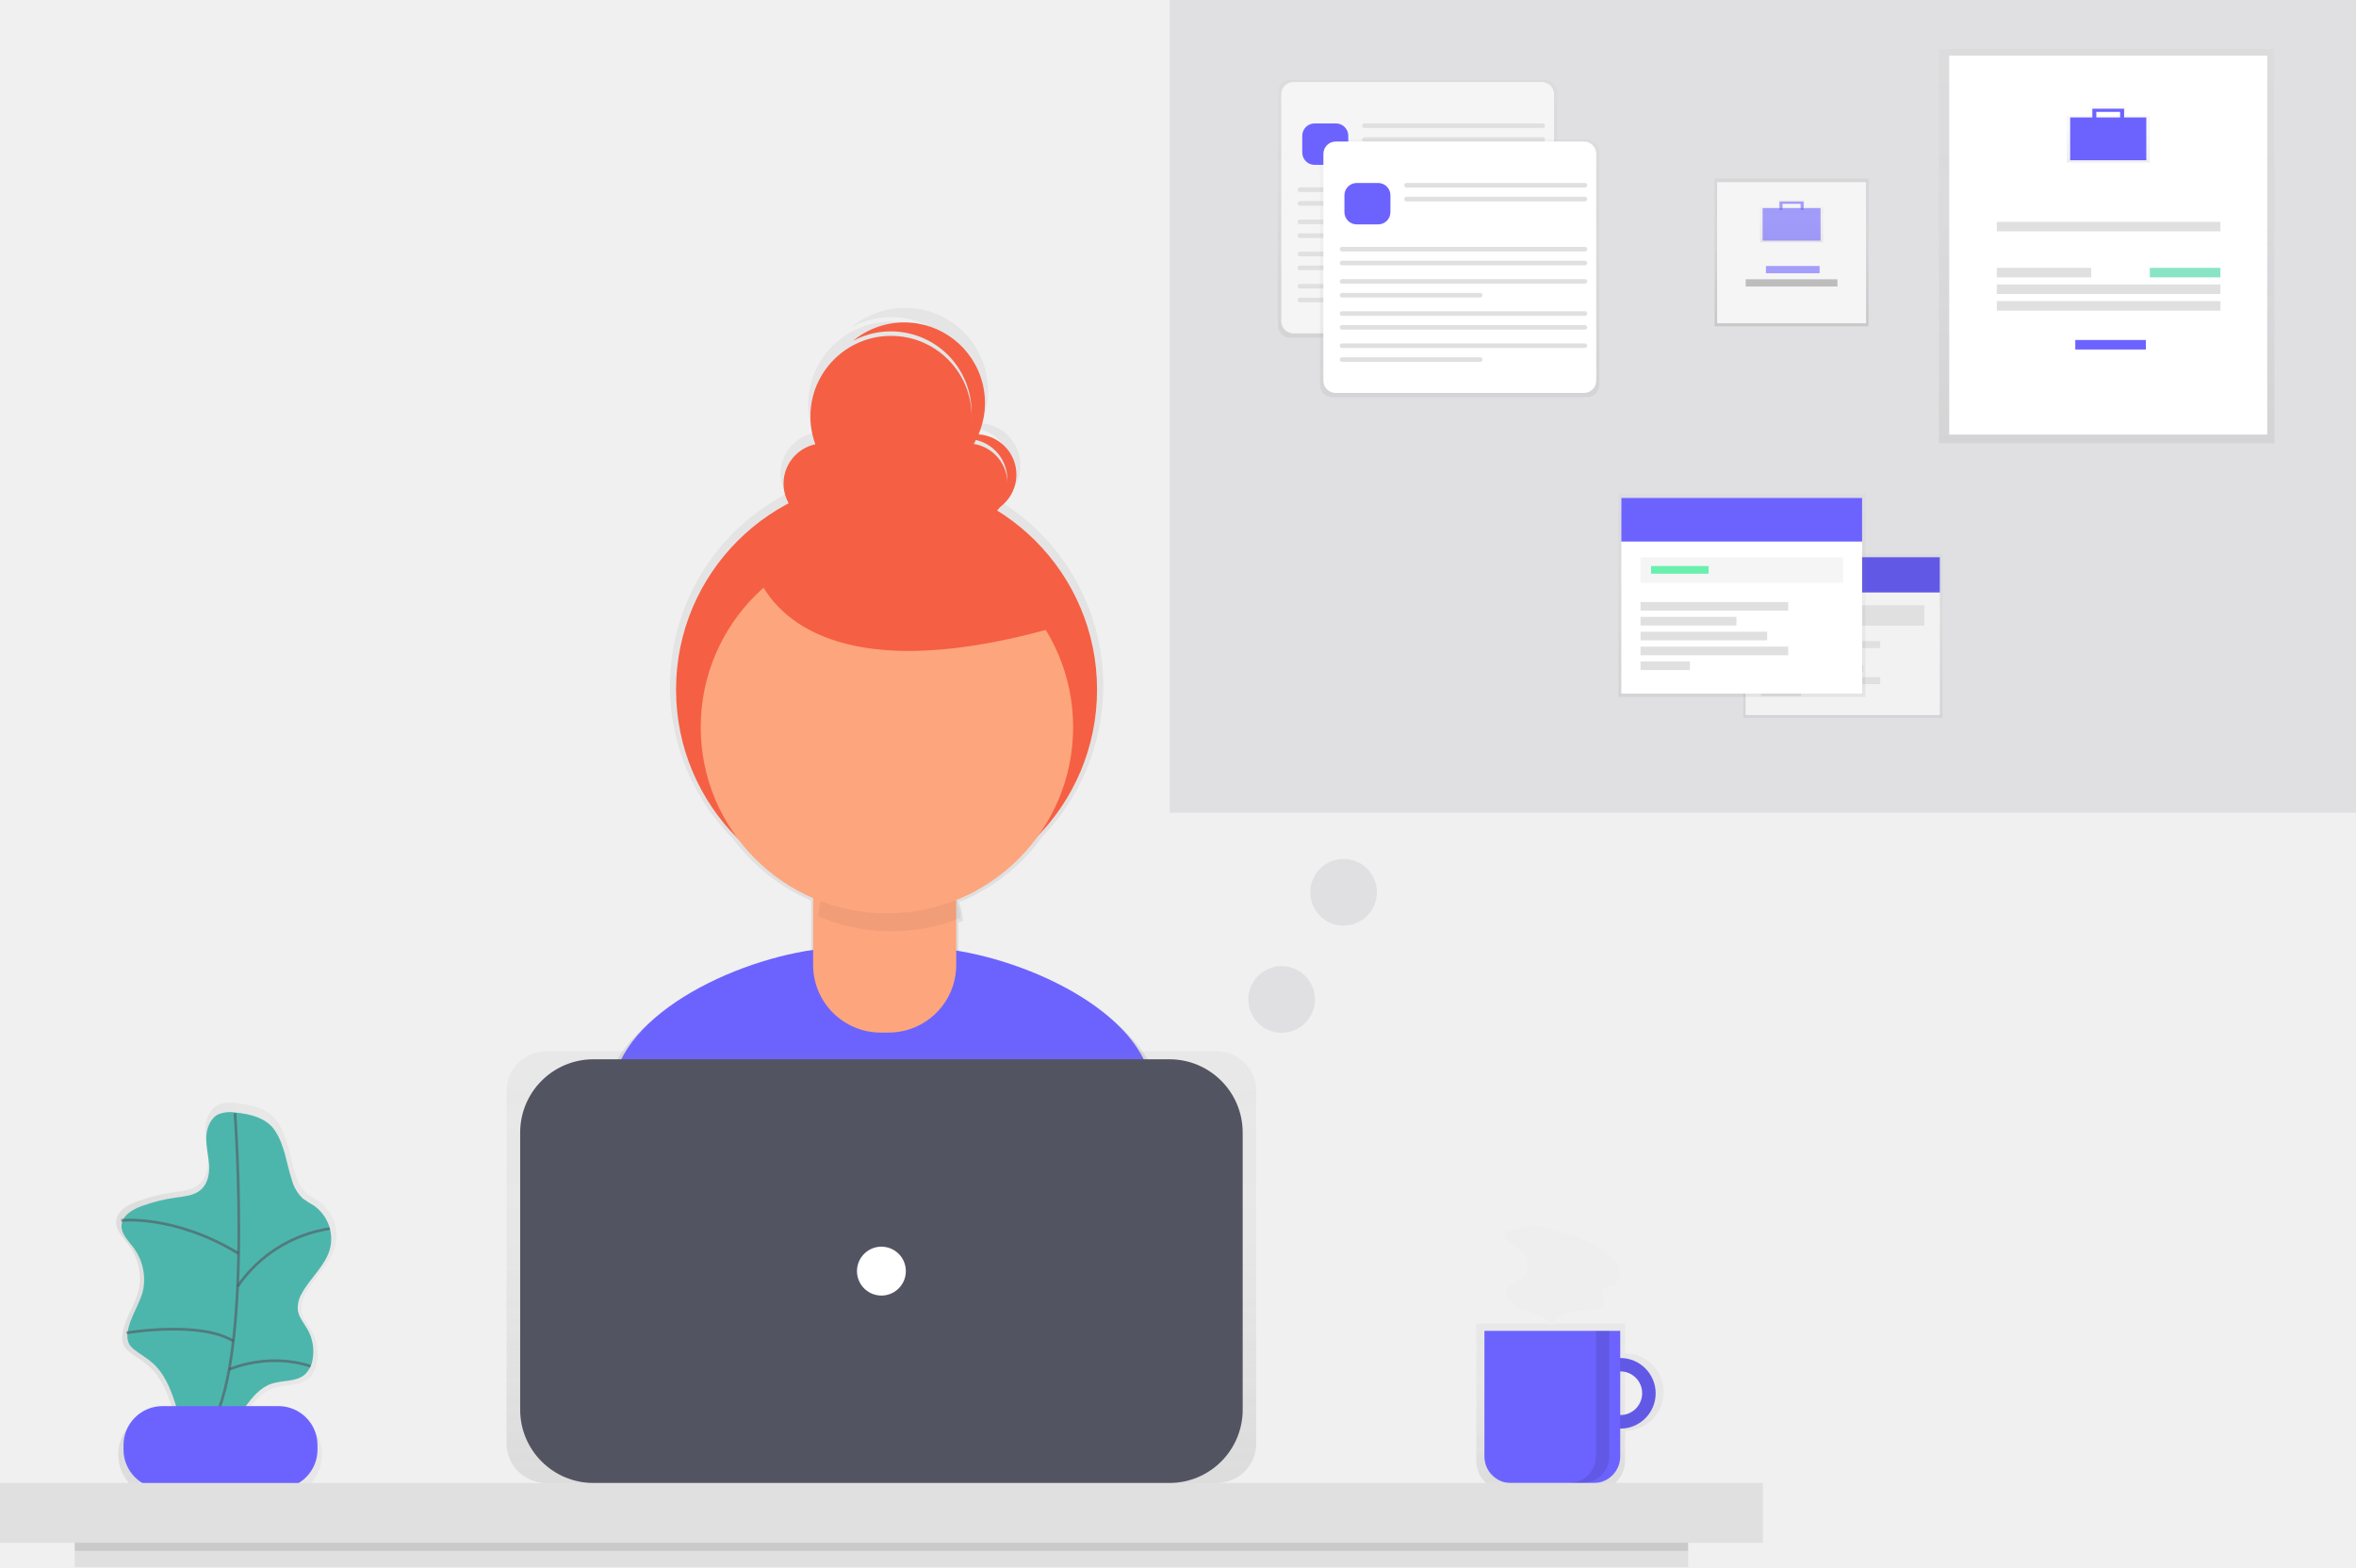
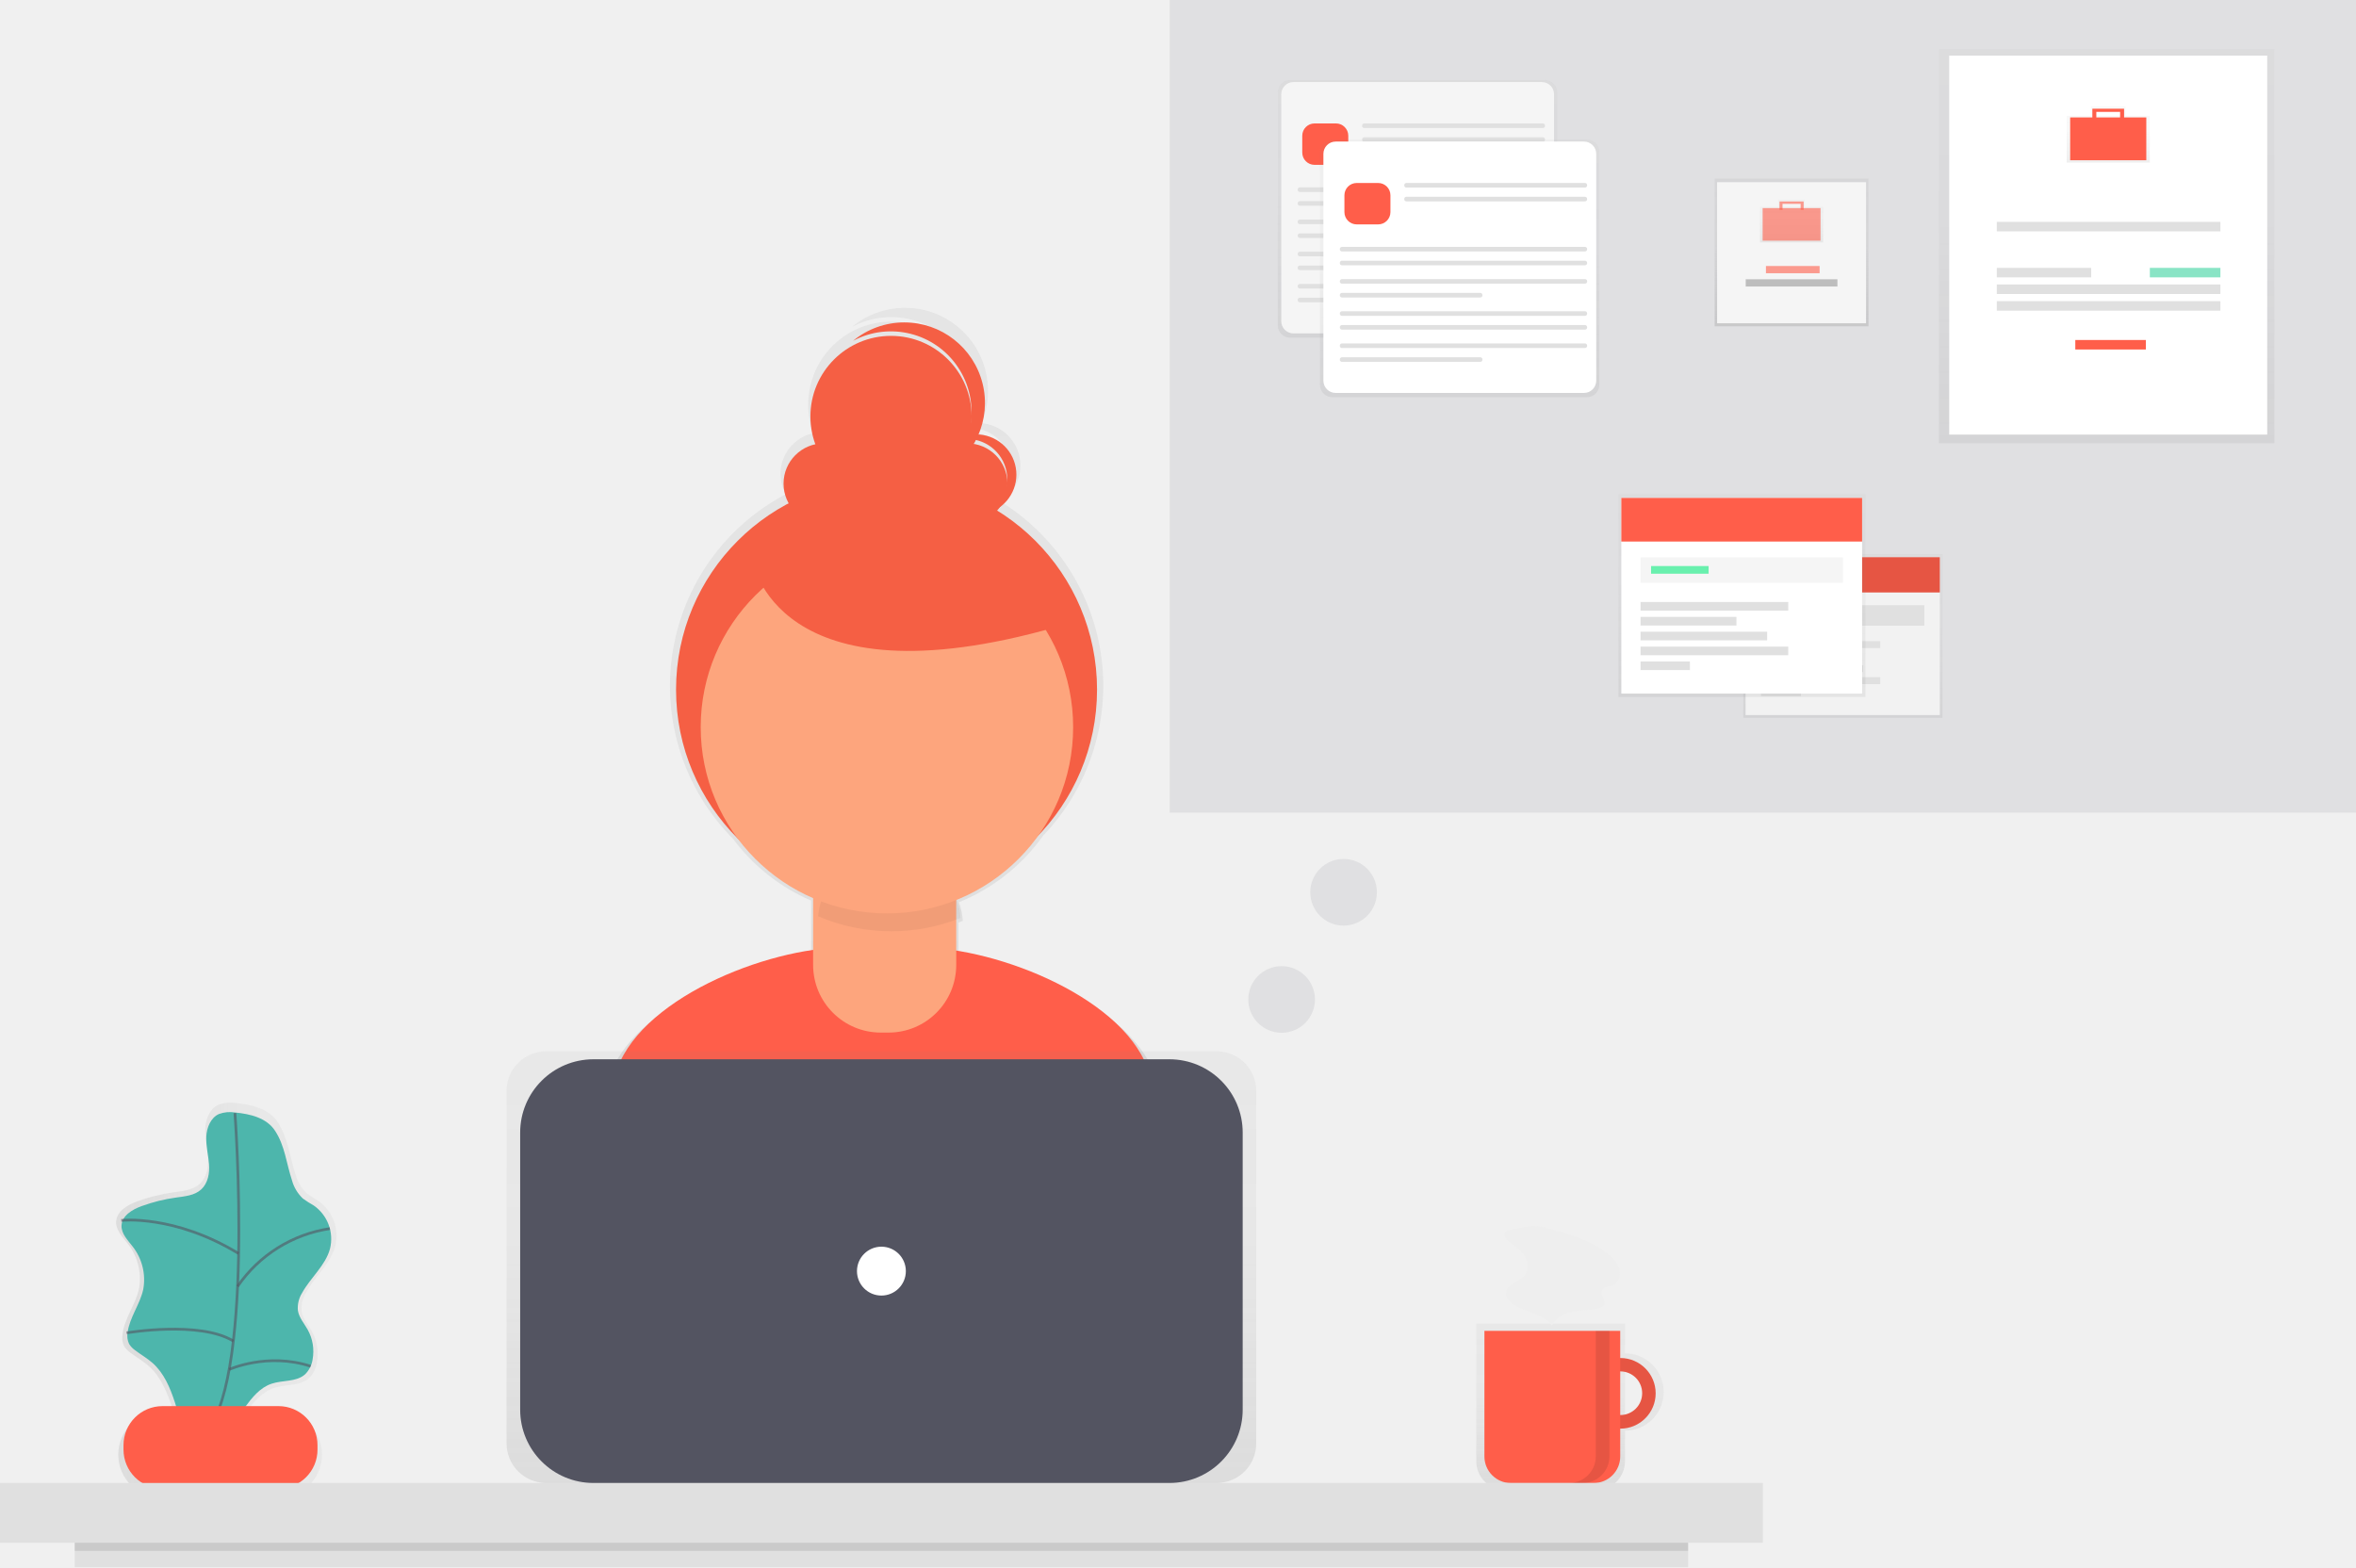
<svg xmlns="http://www.w3.org/2000/svg" xmlns:xlink="http://www.w3.org/1999/xlink" id="4771386c-1c5b-4872-9ac2-486c3b56cfa9" data-name="Layer 1" width="862.84" height="574" viewBox="0 0 862.84 574">
  <defs>
    <linearGradient id="3fbb5603-b968-4e5d-a6aa-a77eb8d45962" x1="491.81" y1="649.09" x2="491.81" y2="275.78" gradientUnits="userSpaceOnUse">
      <stop offset="0" stop-color="gray" stop-opacity="0.25" />
      <stop offset="0.54" stop-color="gray" stop-opacity="0.12" />
      <stop offset="1" stop-color="gray" stop-opacity="0.1" />
    </linearGradient>
    <linearGradient id="6c5574c6-5e13-40e9-a921-c6483adbc5a4" x1="211.11" y1="639.3" x2="291.83" y2="639.3" xlink:href="#3fbb5603-b968-4e5d-a6aa-a77eb8d45962" />
    <linearGradient id="c1ae2d59-6f06-493e-bc67-bbe3f342ee9a" x1="743.56" y1="708.81" x2="743.56" y2="647.8" xlink:href="#3fbb5603-b968-4e5d-a6aa-a77eb8d45962" />
    <linearGradient id="42210206-7031-48fa-9019-94a74cadb7f5" x1="322.8" y1="543.16" x2="322.8" y2="385.06" xlink:href="#3fbb5603-b968-4e5d-a6aa-a77eb8d45962" />
    <linearGradient id="2e549cc1-e889-41b4-bd8b-1808acd7f7a6" x1="519.12" y1="123.68" x2="519.12" y2="29.32" xlink:href="#3fbb5603-b968-4e5d-a6aa-a77eb8d45962" />
    <linearGradient id="ece8db58-989d-4dce-a503-1d13bb16c502" x1="534.56" y1="145.48" x2="534.56" y2="51.12" xlink:href="#3fbb5603-b968-4e5d-a6aa-a77eb8d45962" />
    <linearGradient id="96b33426-4479-4a92-ae42-6df6d6acfbfd" x1="656.13" y1="119.52" x2="656.13" y2="65.4" xlink:href="#3fbb5603-b968-4e5d-a6aa-a77eb8d45962" />
    <linearGradient id="d6fd8f6a-b8f7-4221-8d65-1bd626dc6feb" x1="824.71" y1="251.81" x2="824.71" y2="236.13" xlink:href="#3fbb5603-b968-4e5d-a6aa-a77eb8d45962" />
    <linearGradient id="76cd2d1a-7d71-47e8-b096-b841f2959633" x1="771.51" y1="162.36" x2="771.51" y2="18.04" xlink:href="#3fbb5603-b968-4e5d-a6aa-a77eb8d45962" />
    <linearGradient id="f14a0f0c-b82f-439a-aed6-6e59cdf167fc" x1="940.67" y1="222.57" x2="940.67" y2="201.95" xlink:href="#3fbb5603-b968-4e5d-a6aa-a77eb8d45962" />
    <linearGradient id="d3ea7720-6544-4ce6-a000-7190b224f6d3" x1="674.92" y1="262.9" x2="674.92" y2="202.96" xlink:href="#3fbb5603-b968-4e5d-a6aa-a77eb8d45962" />
    <linearGradient id="109d6f30-2103-4397-8d77-cdd3434d033d" x1="637.96" y1="255.27" x2="637.96" y2="180.97" xlink:href="#3fbb5603-b968-4e5d-a6aa-a77eb8d45962" />
  </defs>
  <path d="M592.51,559.45c-6.7-24.31-43.89-42.23-72.91-46.86V500.91l1.6-.62a25.8,25.8,0,0,0-1.39-6.84A70.43,70.43,0,0,0,550.67,469,79.36,79.36,0,0,0,535,346.7,15.57,15.57,0,0,0,528,318a30.39,30.39,0,0,0-47.31-35.31,30.38,30.38,0,0,1,44.65,26.83c0,.27,0,.53,0,.79a30.39,30.39,0,1,0-58.9,11.37A15.19,15.19,0,0,0,456.4,344,79.36,79.36,0,0,0,437,470.18a70.45,70.45,0,0,0,28.62,22.68v19.47c-29.33,4.19-67.95,22.44-74.69,47.35-5.88,21.71-12.16,45.55-15.28,59.55,26.77,18.81,82.94,29.86,118.15,29.86,33.45,0,88.12-10,114.1-27.1C605.12,606.61,598.65,581.72,592.51,559.45ZM538.89,334.87c0,.28,0,.55,0,.82a15.2,15.2,0,0,0-12.62-14.11q.44-.75.84-1.52A15.2,15.2,0,0,1,538.89,334.87Z" transform="translate(-168.58 -163)" fill="url(#3fbb5603-b968-4e5d-a6aa-a77eb8d45962)" />
-   <path d="M493.78,643.77c32.5,0,85.61-9.69,110.85-26.33-2.73-14.94-9-39.12-15-60.76-7.59-27.56-55.51-46.66-84.1-46.66H478c-28.67,0-76.66,19.22-84.16,46.89C388.13,578,382,601.17,379,614.77,405,633,459.58,643.77,493.78,643.77Z" transform="translate(-168.58 -163)" fill="#6c63ff" />
+   <path d="M493.78,643.77c32.5,0,85.61-9.69,110.85-26.33-2.73-14.94-9-39.12-15-60.76-7.59-27.56-55.51-46.66-84.1-46.66H478c-28.67,0-76.66,19.22-84.16,46.89C388.13,578,382,601.17,379,614.77,405,633,459.58,643.77,493.78,643.77Z" transform="translate(-168.58 -163)" fill="#FF5E4A" />
  <circle cx="324.68" cy="252.59" r="77.09" fill="#f55f44" />
  <path d="M303.87,306.18H344.2a6,6,0,0,1,6,6v41.24a24.78,24.78,0,0,1-24.78,24.78h-2.85a24.78,24.78,0,0,1-24.78-24.78V312.22a6,6,0,0,1,6-6Z" fill="#fda57d" />
  <path d="M495,504.1a68,68,0,0,0,25.34-4.88,25.11,25.11,0,0,0-25-23.48h-2.15a25.12,25.12,0,0,0-25,22.86A68,68,0,0,0,495,504.1Z" transform="translate(-168.58 -163)" opacity="0.05" />
  <circle cx="324.82" cy="266.34" r="68.2" fill="#fda57d" />
  <circle cx="301.72" cy="177.14" r="14.76" fill="#f55f44" />
  <circle cx="354.2" cy="177.14" r="14.76" fill="#f55f44" />
  <circle cx="326.32" cy="152.54" r="29.52" fill="#f55f44" />
  <path d="M526.06,322.1a14.69,14.69,0,0,0-8.24,2.51A14.76,14.76,0,0,1,531,350.75a14.75,14.75,0,0,0-5-28.65Z" transform="translate(-168.58 -163)" fill="#f55f44" />
  <path d="M499.82,281.09A29.4,29.4,0,0,0,481,287.83a29.52,29.52,0,0,1,32.63,48.85,29.52,29.52,0,0,0-13.86-55.59Z" transform="translate(-168.58 -163)" fill="#f55f44" />
  <path d="M444.05,368s8.2,54.13,111.54,24.6l-50.85-44.29Z" transform="translate(-168.58 -163)" fill="#f55f44" />
  <g opacity="0.7">
    <path d="M291.35,619.44a15.67,15.67,0,0,0-6.21-16.62,46.3,46.3,0,0,1-4.16-2.69,15.13,15.13,0,0,1-4.17-7c-2.09-6.26-2.74-13.29-6.4-18.95-3.33-5.15-9.81-6.66-15.56-7.17a12.35,12.35,0,0,0-6.21.58c-3.2,1.45-4.73,5.23-4.88,8.75s.77,7,1,10.49-.4,7.37-3,9.75-6.3,2.66-9.73,3.14A64.42,64.42,0,0,0,218.86,603c-3.58,1.3-7.57,3.66-7.74,7.47-.14,3.11,2.37,5.6,4.26,8.07A20.65,20.65,0,0,1,219.47,635c-1.22,5.8-5.29,10.77-6,16.65A7.23,7.23,0,0,0,214,656a8,8,0,0,0,2.23,2.36c2.21,1.71,4.68,3.08,6.78,4.94,4.37,3.87,6.73,9.48,8.55,15,.18.53.33,1.07.5,1.61h-4.29a15.92,15.92,0,0,0-15.88,15.88h0a15.92,15.92,0,0,0,15.88,15.88h42.86a15.92,15.92,0,0,0,15.88-15.88h0A15.92,15.92,0,0,0,270.66,680H258.91c2.78-3.72,5.68-7.22,10-8.65s9.48-.59,12.84-3.58a10.07,10.07,0,0,0,2.91-5.77,17.2,17.2,0,0,0-1.88-11.42c-1.35-2.41-3.33-4.6-3.76-7.33a10.87,10.87,0,0,1,1.62-6.77C283.86,630.52,289.6,625.95,291.35,619.44Z" transform="translate(-168.58 -163)" fill="url(#6c5574c6-5e13-40e9-a921-c6483adbc5a4)" />
  </g>
  <path d="M254.68,570.47a11.76,11.76,0,0,0-5.91.55c-3.05,1.38-4.5,5-4.64,8.33s.73,6.65,1,10-.38,7-2.84,9.28-6,2.53-9.27,3a61.35,61.35,0,0,0-12.56,3.12c-3.41,1.24-7.21,3.48-7.37,7.11-.13,3,2.26,5.33,4.06,7.69a19.67,19.67,0,0,1,3.9,15.65c-1.16,5.52-5,10.26-5.74,15.86a6.88,6.88,0,0,0,.56,4.19,7.66,7.66,0,0,0,2.12,2.25c2.11,1.63,4.46,2.94,6.45,4.7,4.16,3.68,6.41,9,8.15,14.31a115.87,115.87,0,0,1,4,15.87c3.58-2.3,8.21-2.27,12-4.15,8.14-4,10.88-15.55,19.47-18.43,4.07-1.36,9-.56,12.23-3.41a9.59,9.59,0,0,0,2.78-5.5A16.38,16.38,0,0,0,281.26,650c-1.29-2.3-3.17-4.38-3.58-7a10.35,10.35,0,0,1,1.54-6.45c3.09-5.62,8.55-10,10.22-16.17a14.93,14.93,0,0,0-5.92-15.82,44.09,44.09,0,0,1-4-2.56,14.41,14.41,0,0,1-4-6.66c-2-6-2.61-12.65-6.1-18C266.33,572.39,260.16,571,254.68,570.47Z" transform="translate(-168.58 -163)" fill="#4db6ac" />
  <path d="M254.62,570.67S262.18,672,242.53,689.35" transform="translate(-168.58 -163)" fill="none" stroke="#535461" stroke-miterlimit="10" opacity="0.6" />
-   <rect x="45.23" y="515.01" width="71.05" height="30.24" rx="14.3" ry="14.3" fill="#6c63ff" />
+   <rect x="45.23" y="515.01" width="71.05" height="30.24" rx="14.3" ry="14.3" fill="#FF5E4A" />
  <path d="M213,610s19.33-2.26,42.92,12.1" transform="translate(-168.58 -163)" fill="none" stroke="#535461" stroke-miterlimit="10" opacity="0.6" />
  <path d="M255.6,634.17A49.93,49.93,0,0,1,289.39,613" transform="translate(-168.58 -163)" fill="none" stroke="#535461" stroke-miterlimit="10" opacity="0.6" />
  <path d="M214.94,651.18s26.79-4.54,39.1,3" transform="translate(-168.58 -163)" fill="none" stroke="#535461" stroke-miterlimit="10" opacity="0.6" />
  <path d="M252.51,664.59s14-6.36,29.8-1.19" transform="translate(-168.58 -163)" fill="none" stroke="#535461" stroke-miterlimit="10" opacity="0.6" />
  <g opacity="0.7">
    <path d="M763.71,658.7V647.8H709.24v50.39a10.62,10.62,0,0,0,10.62,10.62h33.23a10.62,10.62,0,0,0,10.62-10.62V687a14.16,14.16,0,1,0,0-28.33Zm0,22.88V664.14a8.72,8.72,0,1,1,0,17.43Z" transform="translate(-168.58 -163)" fill="url(#c1ae2d59-6f06-493e-bc67-bbe3f342ee9a)" />
  </g>
-   <path d="M762,660.4a12.93,12.93,0,1,0,12.93,12.93A12.93,12.93,0,0,0,762,660.4Zm0,20.89a8,8,0,1,1,8-8A8,8,0,0,1,762,681.29Z" transform="translate(-168.58 -163)" fill="#6c63ff" />
+   <path d="M762,660.4a12.93,12.93,0,1,0,12.93,12.93A12.93,12.93,0,0,0,762,660.4Zm0,20.89a8,8,0,1,1,8-8A8,8,0,0,1,762,681.29Z" transform="translate(-168.58 -163)" fill="#FF5E4A" />
  <path d="M762,660.4a12.93,12.93,0,1,0,12.93,12.93A12.93,12.93,0,0,0,762,660.4Zm0,20.89a8,8,0,1,1,8-8A8,8,0,0,1,762,681.29Z" transform="translate(-168.58 -163)" opacity="0.1" />
-   <path d="M543.64,487.45h49.74a0,0,0,0,1,0,0v46a9.75,9.75,0,0,1-9.75,9.75H553.39a9.75,9.75,0,0,1-9.75-9.75v-46A0,0,0,0,1,543.64,487.45Z" fill="#6c63ff" />
+   <path d="M543.64,487.45h49.74a0,0,0,0,1,0,0v46a9.75,9.75,0,0,1-9.75,9.75H553.39a9.75,9.75,0,0,1-9.75-9.75v-46A0,0,0,0,1,543.64,487.45Z" fill="#FF5E4A" />
  <rect y="543.16" width="645.61" height="21.88" fill="#e0e0e0" />
  <g opacity="0.7">
    <rect x="185.52" y="385.06" width="274.56" height="158.1" rx="14.5" ry="14.5" fill="url(#42210206-7031-48fa-9019-94a74cadb7f5)" />
  </g>
  <rect x="190.5" y="387.98" width="264.61" height="155.18" rx="26.84" ry="26.84" fill="#535461" />
  <circle cx="322.8" cy="465.57" r="8.95" fill="#fff" />
  <rect x="27.36" y="565.05" width="590.89" height="8.95" fill="#e0e0e0" />
  <rect x="27.36" y="565.05" width="590.89" height="2.98" opacity="0.1" />
  <path d="M753,650.45v46a9.7,9.7,0,0,1-9.7,9.7h5a9.7,9.7,0,0,0,9.7-9.7v-46Z" transform="translate(-168.58 -163)" opacity="0.1" />
  <path d="M722,613.37a2.9,2.9,0,0,0-2.2,1.12c-.65,1.18.53,2.52,1.61,3.33,2,1.5,4.09,3,5.45,5.07s1.78,5,.3,7c-1.93,2.62-6.55,3.19-7,6.41-.29,2.07,1.5,3.84,3.32,4.88,4.48,2.57,10.26,3.25,13.5,7.27,1.34-2.76,4.35-4.36,7.34-5s6.1-.63,9.14-1.09A3.16,3.16,0,0,0,756,641c.85-1.72-1.57-3.79-.73-5.51.64-1.32,2.5-1.21,3.86-1.74,2.22-.86,3.13-3.71,2.5-6s-2.41-4.09-4.28-5.56c-5-4-11.1-6.29-17.23-8-2.85-.78-6.2-2-9.16-2.12S724.86,612.89,722,613.37Z" transform="translate(-168.58 -163)" fill="#eee" />
  <rect x="428.37" width="434.48" height="297.67" fill="#535461" opacity="0.1" />
  <g opacity="0.5">
    <rect x="467.98" y="29.32" width="102.28" height="94.36" rx="4.5" ry="4.5" fill="url(#2e549cc1-e889-41b4-bd8b-1808acd7f7a6)" />
  </g>
  <rect x="469.23" y="30.05" width="99.92" height="92.07" rx="4.5" ry="4.5" fill="#f5f5f5" />
-   <rect x="476.93" y="45.21" width="16.85" height="15.17" rx="4.5" ry="4.5" fill="#6c63ff" />
+   <rect x="476.93" y="45.21" width="16.85" height="15.17" rx="4.5" ry="4.5" fill="#FF5E4A" />
  <rect x="498.84" y="45.21" width="66.99" height="1.69" rx="0.8" ry="0.8" fill="#e0e0e0" />
  <rect x="498.84" y="50.27" width="66.99" height="1.69" rx="0.8" ry="0.8" fill="#e0e0e0" />
  <rect x="475.25" y="68.62" width="90.58" height="1.69" rx="0.8" ry="0.8" fill="#e0e0e0" />
  <rect x="475.25" y="73.67" width="90.58" height="1.69" rx="0.8" ry="0.8" fill="#e0e0e0" />
  <rect x="475.25" y="80.41" width="90.58" height="1.69" rx="0.8" ry="0.8" fill="#e0e0e0" />
  <rect x="475.25" y="85.47" width="52.24" height="1.69" rx="0.8" ry="0.8" fill="#e0e0e0" />
  <rect x="475.25" y="92.19" width="90.58" height="1.69" rx="0.8" ry="0.8" fill="#e0e0e0" />
  <rect x="475.25" y="97.25" width="90.58" height="1.69" rx="0.8" ry="0.8" fill="#e0e0e0" />
  <rect x="475.25" y="103.99" width="90.58" height="1.69" rx="0.8" ry="0.8" fill="#e0e0e0" />
  <rect x="475.25" y="109.04" width="52.24" height="1.69" rx="0.8" ry="0.8" fill="#e0e0e0" />
  <g opacity="0.5">
    <rect x="483.42" y="51.12" width="102.28" height="94.36" rx="4.5" ry="4.5" fill="url(#ece8db58-989d-4dce-a503-1d13bb16c502)" />
  </g>
  <rect x="484.67" y="51.85" width="99.92" height="92.07" rx="4.5" ry="4.5" fill="#fff" />
-   <rect x="492.37" y="67.02" width="16.85" height="15.17" rx="4.5" ry="4.5" fill="#6c63ff" />
+   <rect x="492.37" y="67.02" width="16.85" height="15.17" rx="4.5" ry="4.5" fill="#FF5E4A" />
  <rect x="514.27" y="67.02" width="66.99" height="1.69" rx="0.8" ry="0.8" fill="#e0e0e0" />
  <rect x="514.27" y="72.07" width="66.99" height="1.69" rx="0.8" ry="0.8" fill="#e0e0e0" />
  <rect x="490.68" y="90.42" width="90.58" height="1.69" rx="0.8" ry="0.8" fill="#e0e0e0" />
  <rect x="490.68" y="95.48" width="90.58" height="1.69" rx="0.8" ry="0.8" fill="#e0e0e0" />
  <rect x="490.68" y="102.22" width="90.58" height="1.69" rx="0.8" ry="0.8" fill="#e0e0e0" />
  <rect x="490.68" y="107.27" width="52.24" height="1.69" rx="0.8" ry="0.8" fill="#e0e0e0" />
  <rect x="490.68" y="114" width="90.58" height="1.69" rx="0.8" ry="0.8" fill="#e0e0e0" />
  <rect x="490.68" y="119.05" width="90.58" height="1.69" rx="0.8" ry="0.8" fill="#e0e0e0" />
  <rect x="490.68" y="125.79" width="90.58" height="1.69" rx="0.8" ry="0.8" fill="#e0e0e0" />
  <rect x="490.68" y="130.85" width="52.24" height="1.69" rx="0.8" ry="0.8" fill="#e0e0e0" />
  <rect x="627.96" y="65.4" width="56.33" height="54.12" fill="url(#96b33426-4479-4a92-ae42-6df6d6acfbfd)" />
  <rect x="628.85" y="66.72" width="54.56" height="51.69" fill="#f5f5f5" />
  <g opacity="0.5">
    <path d="M829.53,238.78v-2.65h-9.65v2.65h-6.76v13h23.16v-13Zm-8.45-1.69h7.24v1.69h-7.24Z" transform="translate(-168.58 -163)" fill="url(#d6fd8f6a-b8f7-4221-8d65-1bd626dc6feb)" />
  </g>
-   <rect x="645.53" y="76.22" width="21.21" height="11.93" fill="#6c63ff" opacity="0.6" />
-   <polygon points="651.71 73.79 651.71 76.88 652.82 76.88 652.82 74.67 659.44 74.67 659.44 76.88 660.55 76.88 660.55 73.79 651.71 73.79" fill="#6c63ff" opacity="0.6" />
+   <rect x="645.53" y="76.22" width="21.21" height="11.93" fill="#FF5E4A" opacity="0.6" />
+   <polygon points="651.71 73.79 651.71 76.88 652.82 76.88 652.82 74.67 659.44 74.67 659.44 76.88 660.55 76.88 660.55 73.79 651.71 73.79" fill="#FF5E4A" opacity="0.6" />
  <g opacity="0.6">
-     <rect x="646.74" y="97.43" width="19.66" height="2.65" fill="#6c63ff" />
+     <rect x="646.74" y="97.43" width="19.66" height="2.65" fill="#FF5E4A" />
  </g>
  <rect x="639.34" y="102.29" width="33.58" height="2.65" fill="#bdbdbd" />
  <g opacity="0.5">
    <rect x="710.1" y="18.04" width="122.84" height="144.32" fill="url(#76cd2d1a-7d71-47e8-b096-b841f2959633)" />
  </g>
  <rect x="713.87" y="20.36" width="116.45" height="138.81" fill="#fff" />
  <g opacity="0.5">
    <path d="M947,205.44v-3.49H934.33v3.49h-8.88v17.13H955.9V205.44Zm-11.1-2.22h9.52v2.22h-9.52Z" transform="translate(-168.58 -163)" fill="url(#f14a0f0c-b82f-439a-aed6-6e59cdf167fc)" />
  </g>
-   <rect x="758.16" y="43.01" width="27.88" height="15.68" fill="#6c63ff" />
-   <polygon points="766.29 39.82 766.29 43.88 767.74 43.88 767.74 40.98 776.45 40.98 776.45 43.88 777.9 43.88 777.9 39.82 766.29 39.82" fill="#6c63ff" />
+   <rect x="758.16" y="43.01" width="27.88" height="15.68" fill="#FF5E4A" />
+   <polygon points="766.29 39.82 766.29 43.88 767.74 43.88 767.74 40.98 776.45 40.98 776.45 43.88 777.9 43.88 777.9 39.82 766.29 39.82" fill="#FF5E4A" />
  <rect x="731.29" y="81.26" width="81.89" height="3.48" fill="#e0e0e0" />
  <rect x="731.29" y="104.2" width="81.89" height="3.48" fill="#e0e0e0" />
  <rect x="731.29" y="110.3" width="81.89" height="3.48" fill="#e0e0e0" />
  <rect x="731.29" y="98.11" width="34.56" height="3.48" fill="#e0e0e0" />
  <rect x="787.34" y="98.11" width="25.84" height="3.48" fill="#3ad29f" opacity="0.6" />
-   <rect x="760.04" y="124.53" width="25.84" height="3.48" fill="#6c63ff" />
+   <rect x="760.04" y="124.53" width="25.84" height="3.48" fill="#FF5E4A" />
  <g opacity="0.5">
    <rect x="638.43" y="202.96" width="72.99" height="59.95" fill="url(#d3ea7720-6544-4ce6-a000-7190b224f6d3)" />
  </g>
  <rect x="639.28" y="204.09" width="71.14" height="57.82" fill="#f2f2f2" />
-   <rect x="639.28" y="204.09" width="71.14" height="12.9" fill="#6c63ff" />
+   <rect x="639.28" y="204.09" width="71.14" height="12.9" fill="#FF5E4A" />
  <rect x="639.28" y="204.09" width="71.14" height="12.9" opacity="0.1" />
  <rect x="644.95" y="221.66" width="59.81" height="7.51" fill="#e0e0e0" />
  <rect x="644.95" y="234.84" width="43.65" height="2.55" fill="#e0e0e0" />
  <rect x="644.95" y="239.24" width="28.34" height="2.55" fill="#e0e0e0" />
  <rect x="644.95" y="243.63" width="37.41" height="2.55" fill="#e0e0e0" />
  <rect x="644.95" y="248.02" width="43.65" height="2.55" fill="#e0e0e0" />
  <rect x="644.95" y="252.42" width="14.6" height="2.55" fill="#e0e0e0" />
  <g opacity="0.5">
    <rect x="592.73" y="180.97" width="90.46" height="74.3" fill="url(#109d6f30-2103-4397-8d77-cdd3434d033d)" />
  </g>
  <rect x="593.78" y="182.37" width="88.18" height="71.67" fill="#fff" />
-   <rect x="593.78" y="182.37" width="88.18" height="15.98" fill="#6c63ff" />
+   <rect x="593.78" y="182.37" width="88.18" height="15.98" fill="#FF5E4A" />
  <rect x="600.81" y="204.16" width="74.13" height="9.31" fill="#f5f5f5" />
  <rect x="600.81" y="220.49" width="54.1" height="3.16" fill="#e0e0e0" />
  <rect x="600.81" y="225.94" width="35.13" height="3.16" fill="#e0e0e0" />
  <rect x="600.81" y="231.38" width="46.37" height="3.16" fill="#e0e0e0" />
  <rect x="600.81" y="236.83" width="54.1" height="3.16" fill="#e0e0e0" />
  <rect x="600.81" y="242.27" width="18.09" height="3.16" fill="#e0e0e0" />
  <rect x="604.67" y="207.32" width="21.08" height="2.81" fill="#69f0ae" />
  <circle cx="469.37" cy="366.07" r="12.21" fill="#535461" opacity="0.1" />
  <circle cx="492.06" cy="326.81" r="12.21" fill="#535461" opacity="0.1" />
</svg>
